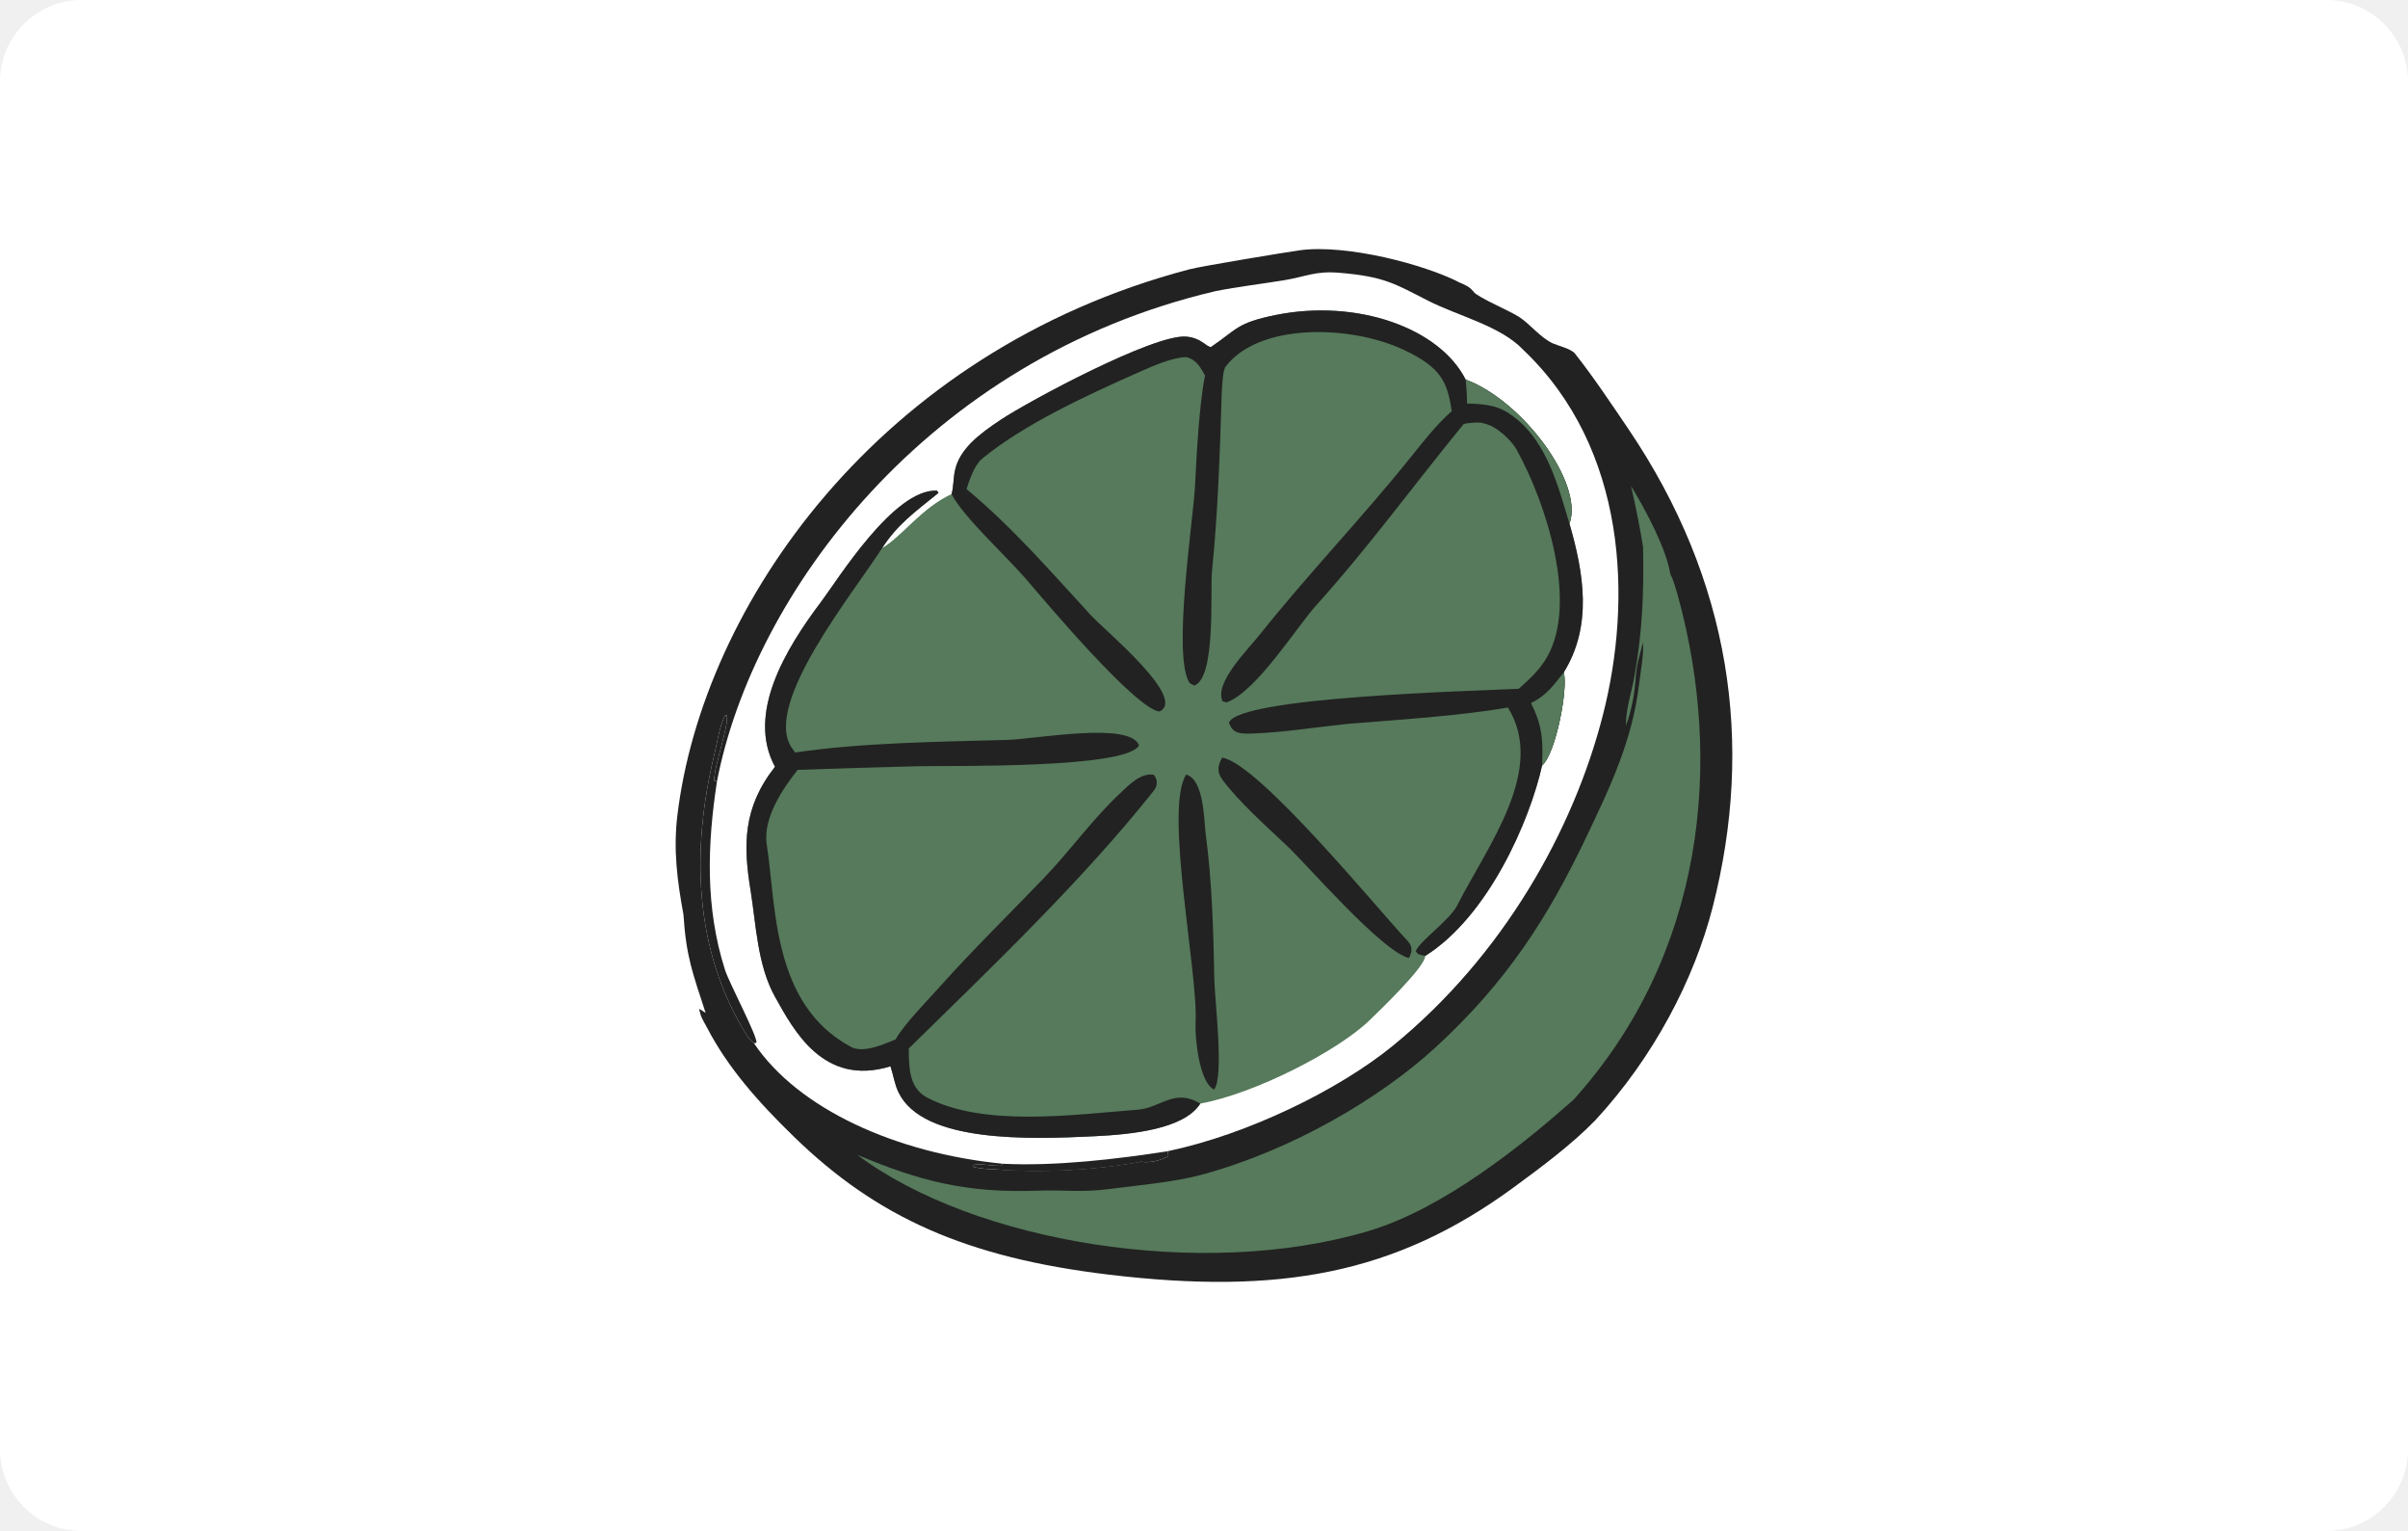
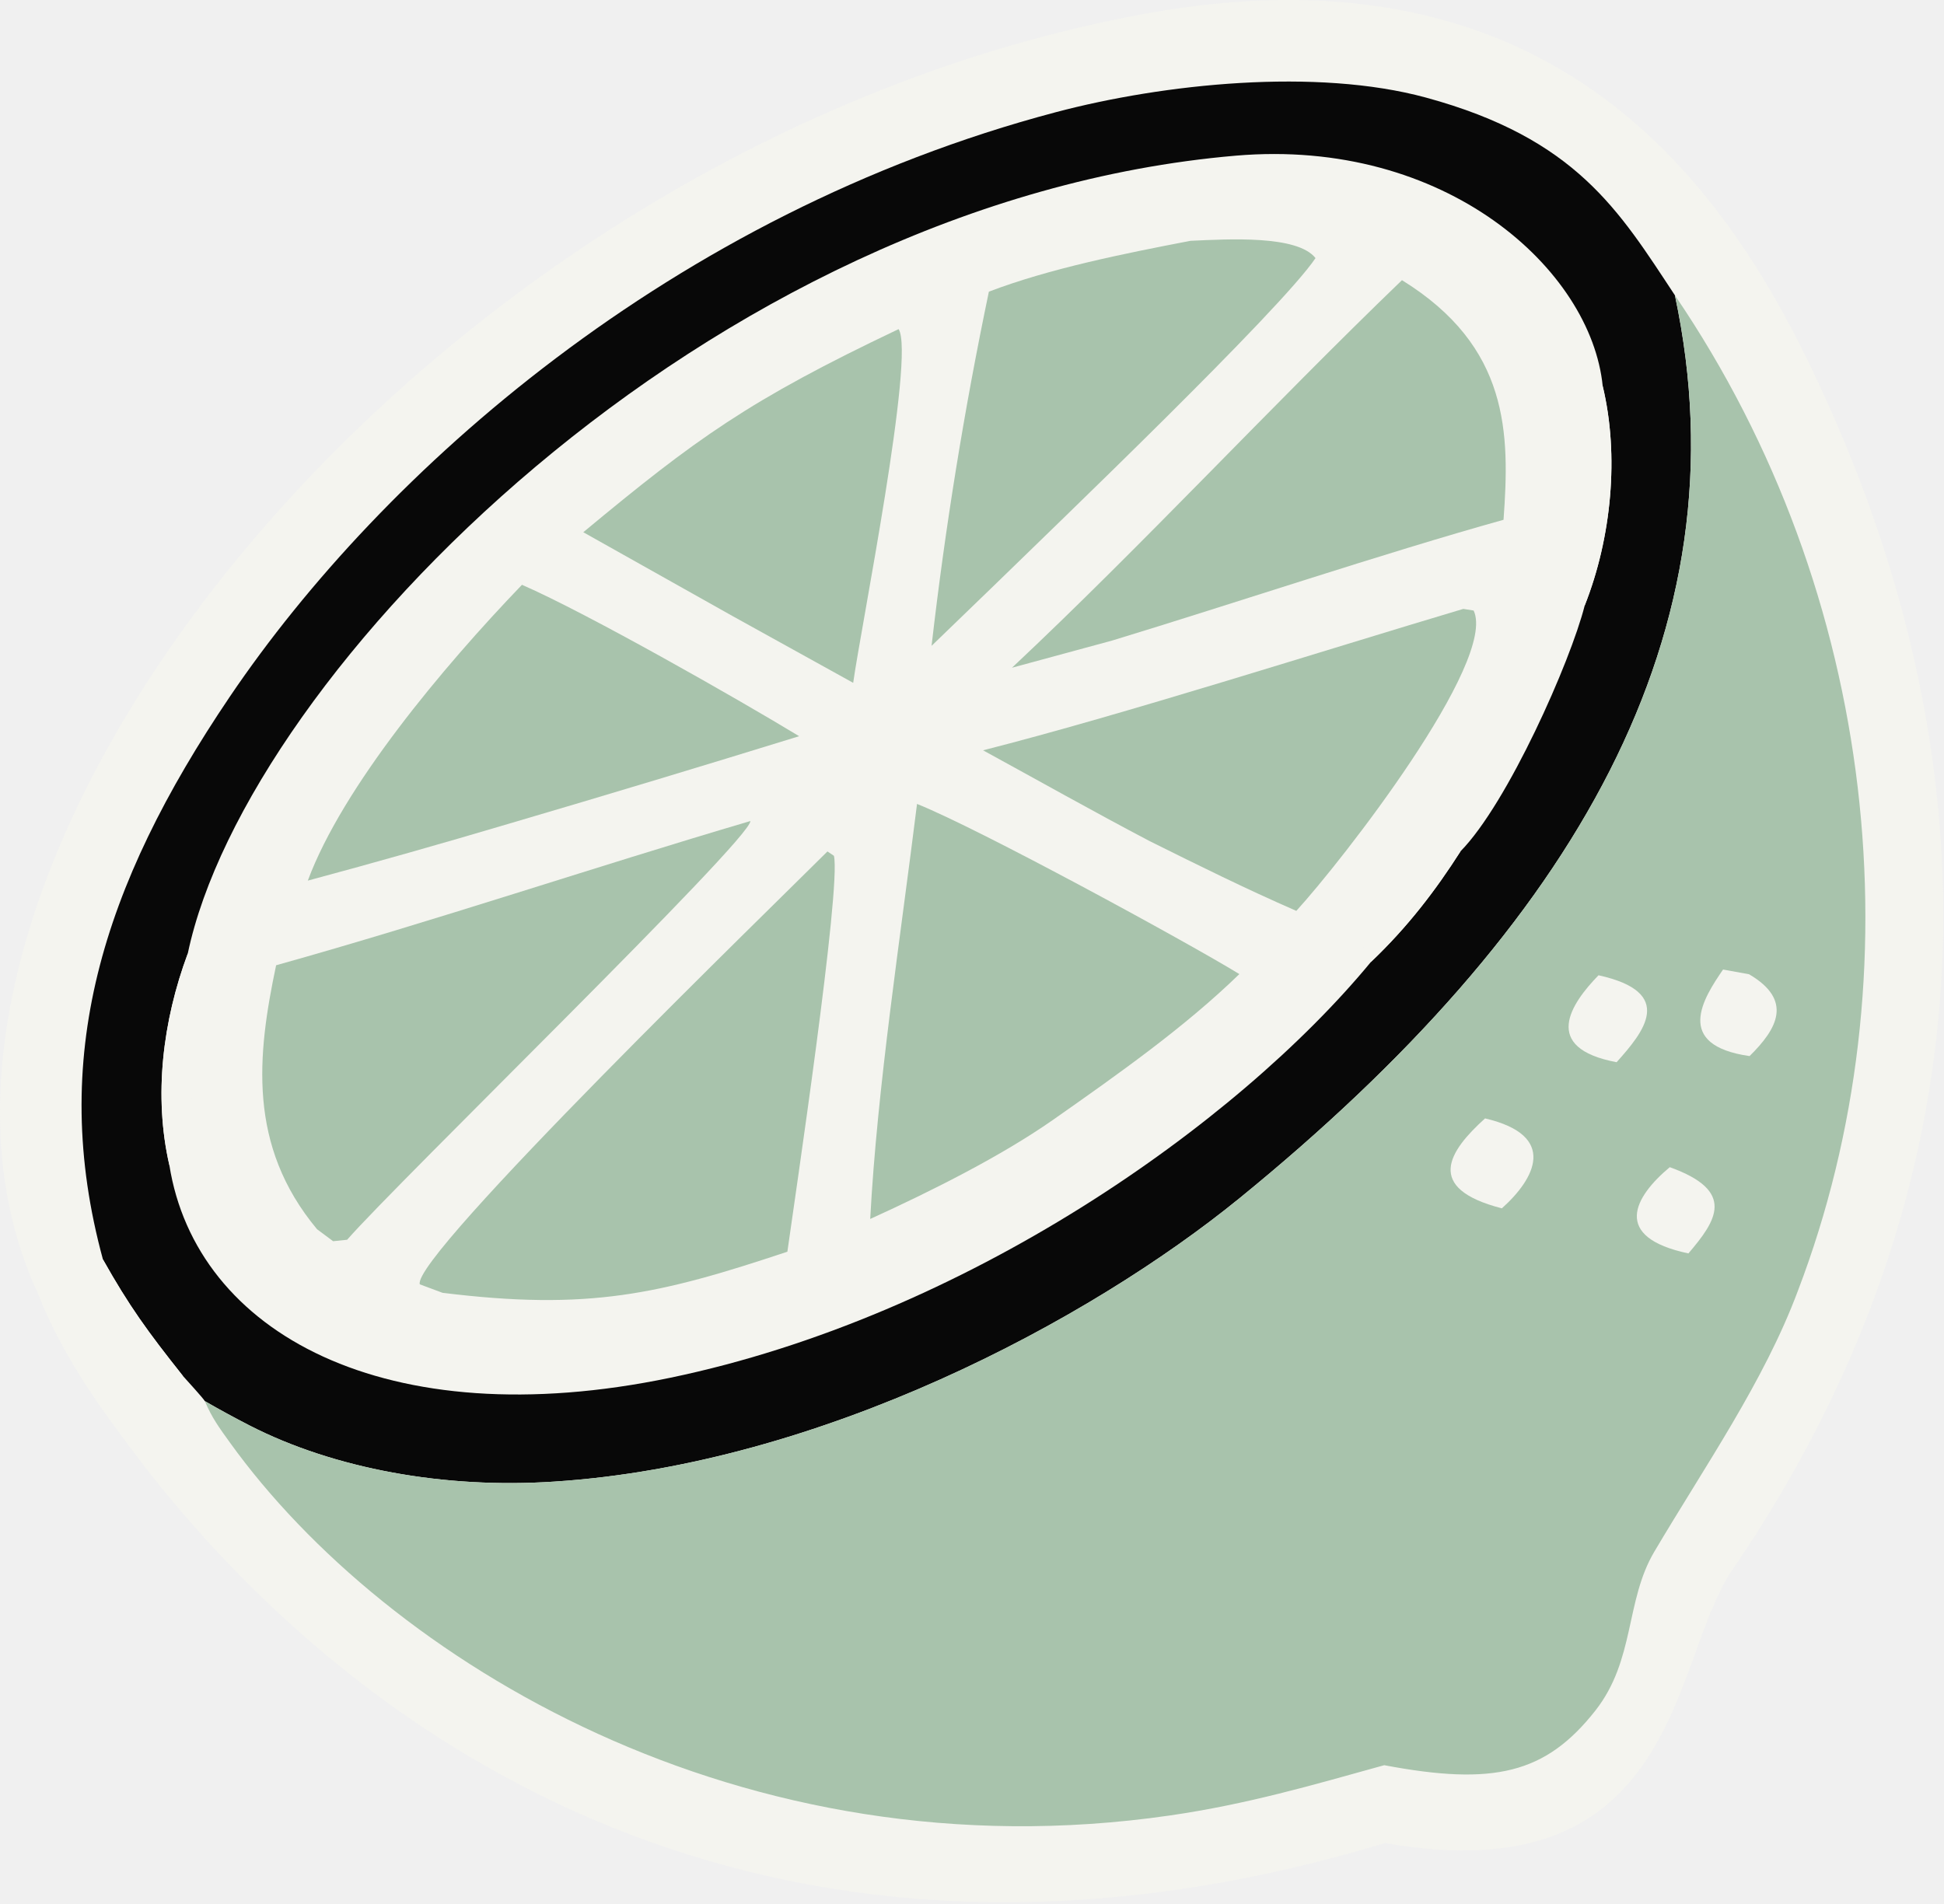
- <svg xmlns="http://www.w3.org/2000/svg" width="236" height="150" viewBox="0 0 236 150" fill="none">
+ <svg xmlns="http://www.w3.org/2000/svg" width="441" height="432" viewBox="0 0 441 432" fill="none">
  <style>
-   .bg { fill: #FFFFFF; }
-   .ink { fill: #222222; }
-   .accent { fill: #567A5B; }
-   .fill { fill: #FFFFFF; }
-   @media (prefers-color-scheme: dark) {
-     .bg { fill: #161716; }
-     .ink { fill: #161716; }
-     .accent { fill: #567A5B; }
-     .fill { fill: #567A5B; }
-   }
+   [fill="#7D967A"], [fill="#9BB29B"] { fill: #A8C3AC; }
+   [stroke="#7D967A"], [stroke="#9BB29B"] { stroke: #A8C3AC; }
+   [fill="#0B0B0A"], [fill="#020202"] { fill: #080808; }
+   [stroke="#0B0B0A"], [stroke="#020202"] { stroke: #080808; }
+   [fill="#F6F3EF"], [fill="#FDF7E5"], [fill="#FEFDF4"], [fill="#FEFBE5"] { fill: #F4F4EF; }
+   [stroke="#F6F3EF"], [stroke="#FDF7E5"], [stroke="#FEFDF4"], [stroke="#FEFBE5"] { stroke: #F4F4EF; }
</style>
-   <rect class="bg" width="236" height="150" rx="8" />
-   <path class="ink" d="M144.421 28.596C144.923 29.189 148.01 30.469 148.914 31.071C149.969 31.773 150.997 33.093 152.164 33.631C152.619 33.842 153.99 34.181 154.344 34.627C156.115 36.855 158.049 39.75 159.575 42.004C169.643 56.879 171.951 72.846 167.86 88.852C166.043 95.956 162.074 103.574 156.354 109.755C154.099 112.083 151.131 114.299 148.371 116.322C136.735 124.854 125.4 126.885 108.667 124.884C94.718 123.215 85.937 119.272 77.825 111.386C74.304 107.964 71.331 104.612 69.278 100.653C68.996 100.109 68.484 99.378 68.62 98.868L68.568 99.22L68.541 98.837L69.157 99.243C67.863 95.261 67.257 93.765 66.982 89.602C66.374 86.289 65.982 83.279 66.385 79.912C68.837 59.401 86.07 34.408 116.555 26.39C117.77 26.07 126.14 24.691 127.43 24.517C131.933 23.911 139.686 25.892 143.219 27.768C143.921 28.106 143.944 28.085 144.421 28.596Z" />
-   <path class="ink" d="M144.421 28.596C143.359 28.684 141.586 28.292 141.229 27.614L141.505 27.475L142.901 27.958L143.219 27.768C143.921 28.106 143.943 28.085 144.421 28.596Z" />
-   <path class="fill" d="M70.268 76.559C73.811 58.228 90.811 35.164 119.132 28.524C121.315 28.088 123.66 27.819 125.858 27.454C128.057 27.09 128.904 26.53 131.257 26.725C135.655 27.091 136.675 27.786 139.942 29.452C142.938 30.982 147.063 31.924 149.283 34.27C159.493 43.961 159.977 58.811 157.092 70.067C154.215 81.3 147.371 93.597 136.497 102.469C131.266 106.736 122.376 111.125 114.449 112.79L114.514 113.286C113.785 113.668 112.752 113.976 111.814 113.824C107.156 114.659 102.303 114.909 97.507 114.564C96.55 114.531 96.376 114.513 95.445 114.354L95.325 114.145C96.063 113.971 96.992 114.218 98.065 114.224L98.271 114.019C87.857 112.993 78.253 108.683 73.9 102.224C73.717 102.055 73.416 101.787 73.291 101.589C67.868 93.051 67.814 83.028 69.987 74.014C70.304 72.698 70.478 71.27 71.062 70.09L71.233 70.077C71.433 71.19 70.012 74.897 69.988 76.484L70.268 76.559Z" />
-   <path class="ink" d="M73.9 102.224C73.717 102.055 73.416 101.787 73.291 101.589C67.868 93.052 67.814 83.028 69.987 74.014C70.304 72.698 70.478 71.27 71.062 70.09L71.233 70.077C71.433 71.19 70.012 74.897 69.988 76.485L70.268 76.559C69.326 82.724 69.098 88.908 71.061 95.043C71.463 96.297 74.277 101.61 74.133 102.156L73.9 102.224Z" />
-   <path class="ink" d="M98.271 114.019C103.408 114.277 109.438 113.573 114.449 112.79L114.514 113.286C113.785 113.668 112.752 113.976 111.813 113.823C107.156 114.659 102.303 114.909 97.506 114.564C96.549 114.531 96.375 114.513 95.445 114.354L95.324 114.145C96.062 113.971 96.992 114.218 98.064 114.224L98.271 114.019Z" />
-   <path class="ink" d="M97.507 114.564C97.259 114.619 111.775 113.82 111.814 113.823C107.157 114.659 102.304 114.909 97.507 114.564Z" />
-   <path d="M93.261 48.406C93.466 47.661 93.426 46.872 93.587 46.116C94.032 44.017 95.925 42.555 98.108 41.109C100.846 39.295 113.036 32.742 116.24 32.98C116.972 33.034 117.541 33.3 118.022 33.65C118.261 33.822 118.342 33.9 118.657 34.017C121.257 32.268 121.175 31.64 125.024 30.863C132.957 29.261 141.074 32.11 143.646 37.195C149.144 39.21 155.254 47.315 153.819 51.304C155.202 56.109 156.112 61.273 153.254 65.887C153.704 67.394 152.497 73.813 151.135 75.003C149.91 80.469 145.853 89.784 139.679 93.661C139.71 94.696 135.231 98.986 134.236 99.953C131.128 102.976 122.936 107.166 117.641 108.124C116.049 110.639 110.908 111.149 107.262 111.325C100.992 111.627 90.467 112.022 88.06 107.024C87.671 106.217 87.55 105.31 87.273 104.473C80.694 106.497 77.782 100.921 75.965 97.68C74.22 94.569 74.098 90.534 73.56 87.228C72.843 82.829 72.786 79.145 75.956 75.127C73.15 69.947 76.964 63.609 80.481 58.953C82.081 56.836 87.61 47.854 91.831 48.073L91.981 48.292C89.565 50.238 87.954 51.395 86.454 53.699C88.374 52.595 90.292 49.779 93.261 48.406Z" class="accent" />
-   <path class="ink" d="M93.262 48.406C93.466 47.661 93.427 46.872 93.588 46.116C94.032 44.017 95.926 42.555 98.108 41.109C100.846 39.295 113.036 32.742 116.24 32.98C116.972 33.034 117.541 33.3 118.023 33.65C118.261 33.822 118.342 33.9 118.657 34.017C121.257 32.268 121.175 31.64 125.024 30.863C132.958 29.261 141.074 32.11 143.646 37.195C149.144 39.21 155.254 47.315 153.819 51.304C155.202 56.109 156.112 61.273 153.254 65.887C153.704 67.394 152.497 73.813 151.136 75.003C149.911 80.469 145.853 89.784 139.679 93.661C138.879 93.439 139.122 93.623 138.749 93.207C139.125 92.181 142.048 90.216 142.836 88.669C145.805 82.843 151.563 75.41 147.785 69.317C143.019 70.16 136.932 70.516 132.063 70.923C128.971 71.248 125.916 71.743 122.779 71.869C121.331 71.927 120.809 71.784 120.445 70.81C121.332 68.282 144.276 67.713 148.848 67.484C149.977 66.465 150.907 65.63 151.633 64.356C154.668 59.029 151.541 49.269 148.62 44.025C148.165 43.209 146.703 41.703 145.353 41.473C145.218 41.311 143.532 41.448 143.435 41.566C138.605 47.448 134.167 53.586 128.965 59.342C127.148 61.353 123.117 67.788 120.219 68.817L119.824 68.711C118.969 66.926 122.244 63.716 123.556 62.067C128.246 56.178 133.664 50.554 138.366 44.663C139.46 43.292 140.883 41.502 142.277 40.289C141.864 37.453 141.265 35.985 137.508 34.245C132.227 31.799 123.352 31.661 120.124 35.914C119.815 36.321 119.803 37.777 119.745 38.266C119.559 44.167 119.384 50.079 118.783 55.97C118.589 57.874 119.2 66.36 117.059 67.174L116.603 66.932C114.85 64.425 116.967 50.831 117.126 47.519C117.258 44.776 117.538 39.487 118.102 36.789C117.689 36.11 117.355 35.263 116.259 34.987C114.782 35.051 113.048 35.837 111.698 36.434C106.345 38.796 100.292 41.62 96.246 44.947C95.479 45.577 94.975 47.148 94.728 47.922C99.243 51.659 103.166 56.214 106.942 60.31C108.302 61.786 116.383 68.428 113.637 69.71C111.334 69.509 102.29 58.764 100.619 56.802C98.762 54.623 94.363 50.61 93.262 48.406Z" />
-   <path d="M153.253 65.886C153.703 67.394 152.496 73.813 151.135 75.003C151.23 72.544 151.192 71.2 150.051 68.879C151.655 68.085 152.319 67.048 153.253 65.886Z" class="accent" />
-   <path d="M143.645 37.195C149.143 39.21 155.253 47.315 153.818 51.304C152.815 48.081 151.751 43.399 148.373 40.841C146.921 39.742 145.815 39.596 143.781 39.534C143.781 38.713 143.722 38.008 143.645 37.195Z" class="accent" />
-   <path class="ink" d="M75.956 75.127C73.15 69.947 76.964 63.609 80.481 58.953C82.081 56.836 87.61 47.854 91.831 48.073L91.981 48.292C89.565 50.238 87.954 51.395 86.454 53.699C83.602 58.149 74.832 68.886 77.544 73.184C77.662 73.368 77.789 73.549 77.925 73.728C84.476 72.757 92.013 72.678 98.729 72.493C101.543 72.416 110.748 70.662 111.633 73.028C110.421 75.318 93.435 75.003 89.898 75.072C85.988 75.17 82.08 75.29 78.174 75.431C76.84 77.114 74.736 80.099 75.147 82.732C76.075 88.666 75.623 98.405 83.398 102.569C84.603 103.214 86.569 102.337 87.769 101.84C88.6 100.359 90.858 98.075 92.09 96.692C95.344 93.044 98.942 89.544 102.365 85.969C105.017 83.198 107.117 80.176 110.01 77.501C110.676 76.885 111.869 75.667 113.099 75.917C113.459 76.438 113.48 76.964 113.073 77.476C106.197 86.14 97.344 94.618 89.063 102.729C89.099 104.135 88.944 106.513 90.811 107.508C96.309 110.439 105.064 109.235 111.543 108.719C113.762 108.542 115.085 106.59 117.641 108.124C116.049 110.639 110.908 111.149 107.262 111.326C100.992 111.627 90.467 112.022 88.06 107.024C87.671 106.217 87.55 105.31 87.273 104.473C80.694 106.497 77.782 100.922 75.965 97.68C74.22 94.569 74.098 90.534 73.56 87.228C72.843 82.829 72.786 79.146 75.956 75.127Z" />
-   <path class="ink" d="M116.252 75.896C118.02 76.348 118.002 80.499 118.165 81.709C118.795 86.397 118.926 91.314 119.014 96.007C119.051 97.985 119.992 105.537 118.989 106.751C117.496 106.052 117.095 101.497 117.175 100.218C117.468 95.503 114.058 79.239 116.252 75.896Z" />
-   <path class="ink" d="M119.781 74.228C123.378 74.799 135.225 89.319 137.92 92.145C138.458 92.71 138.436 93.261 138.07 93.864C135.333 93.128 128.234 84.85 126.103 82.841C124.002 80.858 121.432 78.575 119.803 76.389C119.242 75.637 119.346 74.99 119.781 74.228Z" />
-   <path d="M161.029 53.563C160.702 51.576 160.31 49.593 159.852 47.615C161.274 49.94 163.356 53.842 163.706 56.279C163.972 56.668 164.345 58.013 164.49 58.546C168.868 74.623 167.112 93.456 154.21 107.756C149.33 112.073 141.541 118.407 134.097 120.62C117.811 125.461 95.412 121.714 84.016 113.144C90.107 115.708 94.72 116.923 101.82 116.655C104.199 116.565 105.974 116.851 108.689 116.5C111.559 116.128 115.091 115.823 117.786 115.092C126.555 112.716 135.191 107.66 140.674 102.636C147.74 96.163 151.748 89.775 155.352 82.252C157.814 77.11 159.975 72.561 160.631 67.088C160.732 66.231 161.171 63.709 161.001 62.986C160.737 64.163 160.397 65.051 160.323 66.259C160.223 67.876 159.926 69.531 159.353 71.105C159.322 69.548 159.898 67.857 160.181 66.282C160.973 61.861 161.123 57.996 161.029 53.563Z" class="accent" />
+   <path d="M8.759 293.829C-35.721 198.905 95.519 33.373 259.599 3.148C359.699 -15.219 397.009 50.88 416.419 95.582C453.949 181.998 449.779 273.162 392.909 356.308C378.939 376.745 381.249 429.946 314.199 418.178C185.009 457.151 91.709 405.62 36.119 336.952C33.949 334.262 31.859 331.552 29.849 328.823C20.679 316.565 14.059 306.847 8.759 293.829Z" fill="#FDF7E5" />
+   <path d="M23.349 285.75C10.939 240.208 22.999 201.154 52.149 158.052C86.709 106.94 152.579 48.46 239.529 25.454C264.039 18.965 298.639 15.366 323.499 22.145C357.599 31.433 367.279 47.79 379.959 67.007C396.249 143.394 357.129 209.973 281.289 271.783C247.019 299.708 186.149 332.262 125.749 336.162C100.779 337.831 75.769 333.232 56.659 323.454C53.179 321.664 49.779 319.815 46.469 317.905C46.189 317.345 42.239 313.026 41.509 312.206C33.479 302.098 29.279 296.309 23.349 285.75Z" fill="#020202" />
+   <path d="M42.599 216.342C55.939 152.773 160.549 45.611 280.299 35.322C327.989 31.233 360.959 61.188 363.579 87.614C367.349 103.311 365.599 121.978 359.489 137.405C356.279 150.073 342.059 182.218 331.339 193.136C325.749 201.904 319.359 210.323 310.979 218.282C280.489 255.225 218.729 298.718 152.089 312.596C87.519 326.043 44.459 302.437 38.419 264.354C34.829 248.716 36.879 231.719 42.599 216.342Z" fill="#FDF7E5" />
+   <path d="M363.579 87.614C367.349 103.311 365.599 121.978 359.489 137.405L356.579 134.306C360.449 115.459 351.949 107.35 363.579 87.614Z" fill="#FEFDF4" />
+   <path d="M42.599 216.342C46.959 220.271 44.879 258.985 38.419 264.354C34.829 248.716 36.879 231.719 42.599 216.342Z" fill="#FEFDF4" />
+   <path d="M310.979 218.282C304.359 210.143 314.749 195.105 328.619 191.916L331.339 193.136C325.749 201.904 319.359 210.323 310.979 218.282Z" fill="#FEFDF4" />
+   <path d="M187.709 193.186L189.179 194.176C190.869 201.455 180.249 272.253 178.619 284.001C149.599 293.679 133.569 297.428 100.389 293.329L95.239 291.409C93.069 285.35 176.439 204.464 187.709 193.186Z" fill="#9BB29B" />
+   <path d="M170.229 186.287C170.349 190.436 90.139 268.233 78.749 281.291L75.569 281.621L71.919 278.901C56.109 259.925 58.339 239.358 62.639 219.011C99.039 208.833 134.129 196.925 170.229 186.287Z" fill="#9BB29B" />
+   <path d="M208.029 182.408C222.039 187.997 269.229 213.712 281.149 221.011C268.879 232.949 253.899 243.557 238.749 254.176C227.159 262.264 211.579 270.123 197.409 276.572C198.999 246.597 204.289 212.643 208.029 182.408Z" fill="#9BB29B" />
+   <path d="M318.039 63.568C342.459 78.665 342.509 98.352 341.079 117.938C314.019 125.477 279.689 137.005 252.299 145.334L229.569 151.503C258.939 123.947 288.319 92.183 318.039 63.568Z" fill="#9BB29B" />
+   <path d="M331.949 138.155L334.299 138.525C339.709 150.023 304.529 195.235 294.069 206.674C282.239 201.494 272.069 196.445 260.789 190.836C248.169 184.207 235.449 177.039 223.009 170.24C254.609 162.211 300.139 147.633 331.949 138.155Z" fill="#9BB29B" />
+   <path d="M270.059 54.639C278.659 54.249 294.309 53.309 298.429 58.559C290.509 70.356 238.589 120.058 225.569 132.776L211.329 146.534C214.409 119.678 218.749 92.883 224.329 66.177C238.069 60.938 254.659 57.599 270.059 54.639Z" fill="#9BB29B" />
+   <path d="M118.409 132.686C133.409 139.225 167.859 158.872 181.289 167.04C159.439 173.789 137.479 180.418 115.399 186.907C100.349 191.376 85.159 195.685 69.829 199.805C77.699 178.588 100.379 151.453 118.409 132.686Z" fill="#9BB29B" />
+   <path d="M203.849 74.676C207.689 80.625 195.199 142.864 193.549 154.932L166.209 139.795L132.319 120.758C157.919 99.502 169.899 90.803 203.849 74.676Z" fill="#9BB29B" />
+   <path d="M379.959 67.007C426.019 134.716 435.159 221.471 407.829 292.949C400.199 313.376 386.859 332.502 375.259 352.109C368.679 363.247 370.949 376.615 361.919 388.113C350.609 402.491 338.809 405.2 314.019 400.511C297.619 405.06 282.899 409.38 265.369 411.919C168.109 426.017 87.649 376.565 52.199 327.363C49.679 323.864 48.079 321.694 46.469 317.905C49.779 319.815 53.179 321.664 56.659 323.454C75.769 333.232 100.779 337.832 125.749 336.162C186.149 332.262 247.019 299.708 281.289 271.783C357.129 209.973 396.249 143.394 379.959 67.007Z" fill="#9BB29B" />
+   <path d="M336.889 253.756C353.519 257.645 348.219 267.443 340.699 274.162C322.979 269.613 328.719 261.134 336.889 253.756Z" fill="#FDF7E5" />
+   <path d="M390.879 219.981L396.779 221.051C406.779 226.92 403.249 233.369 396.889 239.618C379.609 237.138 386.379 226.52 390.879 219.981Z" fill="#FDF7E5" />
+   <path d="M362.629 221.281C380.309 225.19 372.839 234.179 366.729 241.008C349.489 237.758 356.379 227.7 362.629 221.281Z" fill="#FDF7E5" />
+   <path d="M378.789 264.824C393.929 270.263 389.349 276.972 383.019 284.391C365.569 280.711 370.689 271.593 378.789 264.824Z" fill="#FDF7E5" />
+   <path d="M8.759 293.829L10.729 292.439C19.609 293.419 19.789 290.24 23.349 285.75C29.279 296.309 33.479 302.098 41.509 312.206L38.669 314.026L31.729 313.836C28.609 319.315 35.169 321.864 29.849 328.823C20.679 316.565 14.059 306.847 8.759 293.829Z" fill="#FEFDF4" />
</svg>
